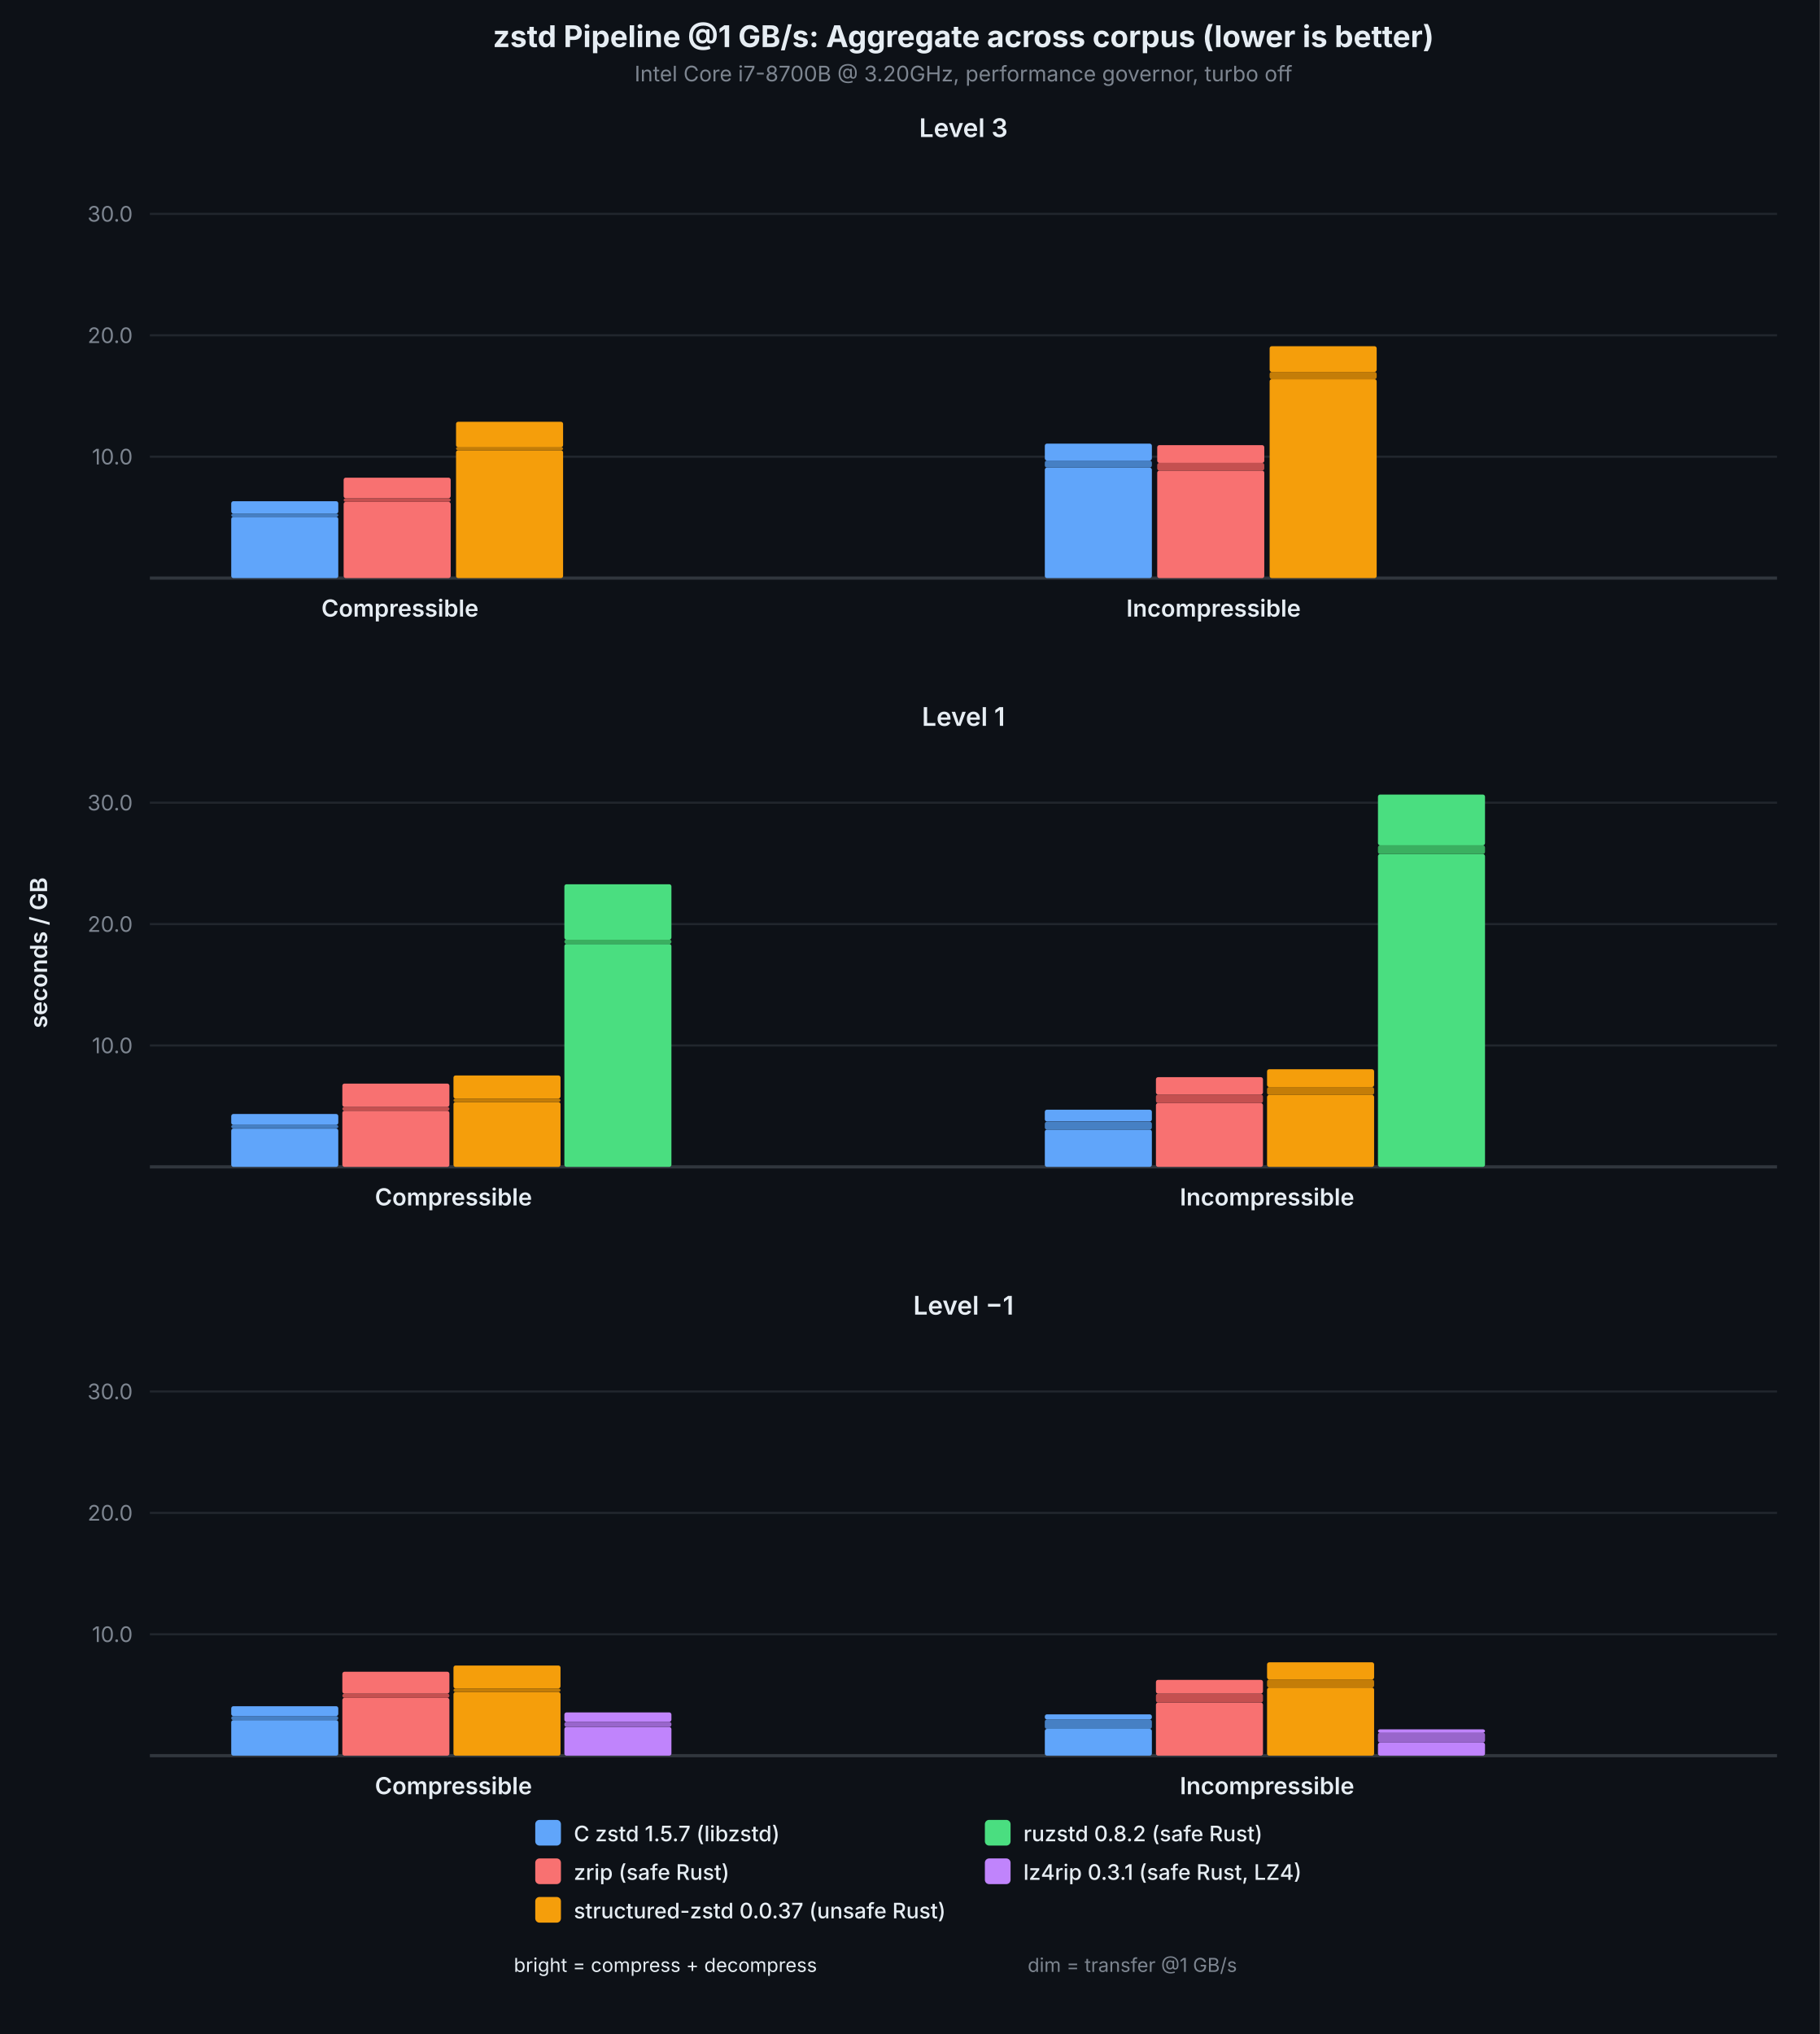
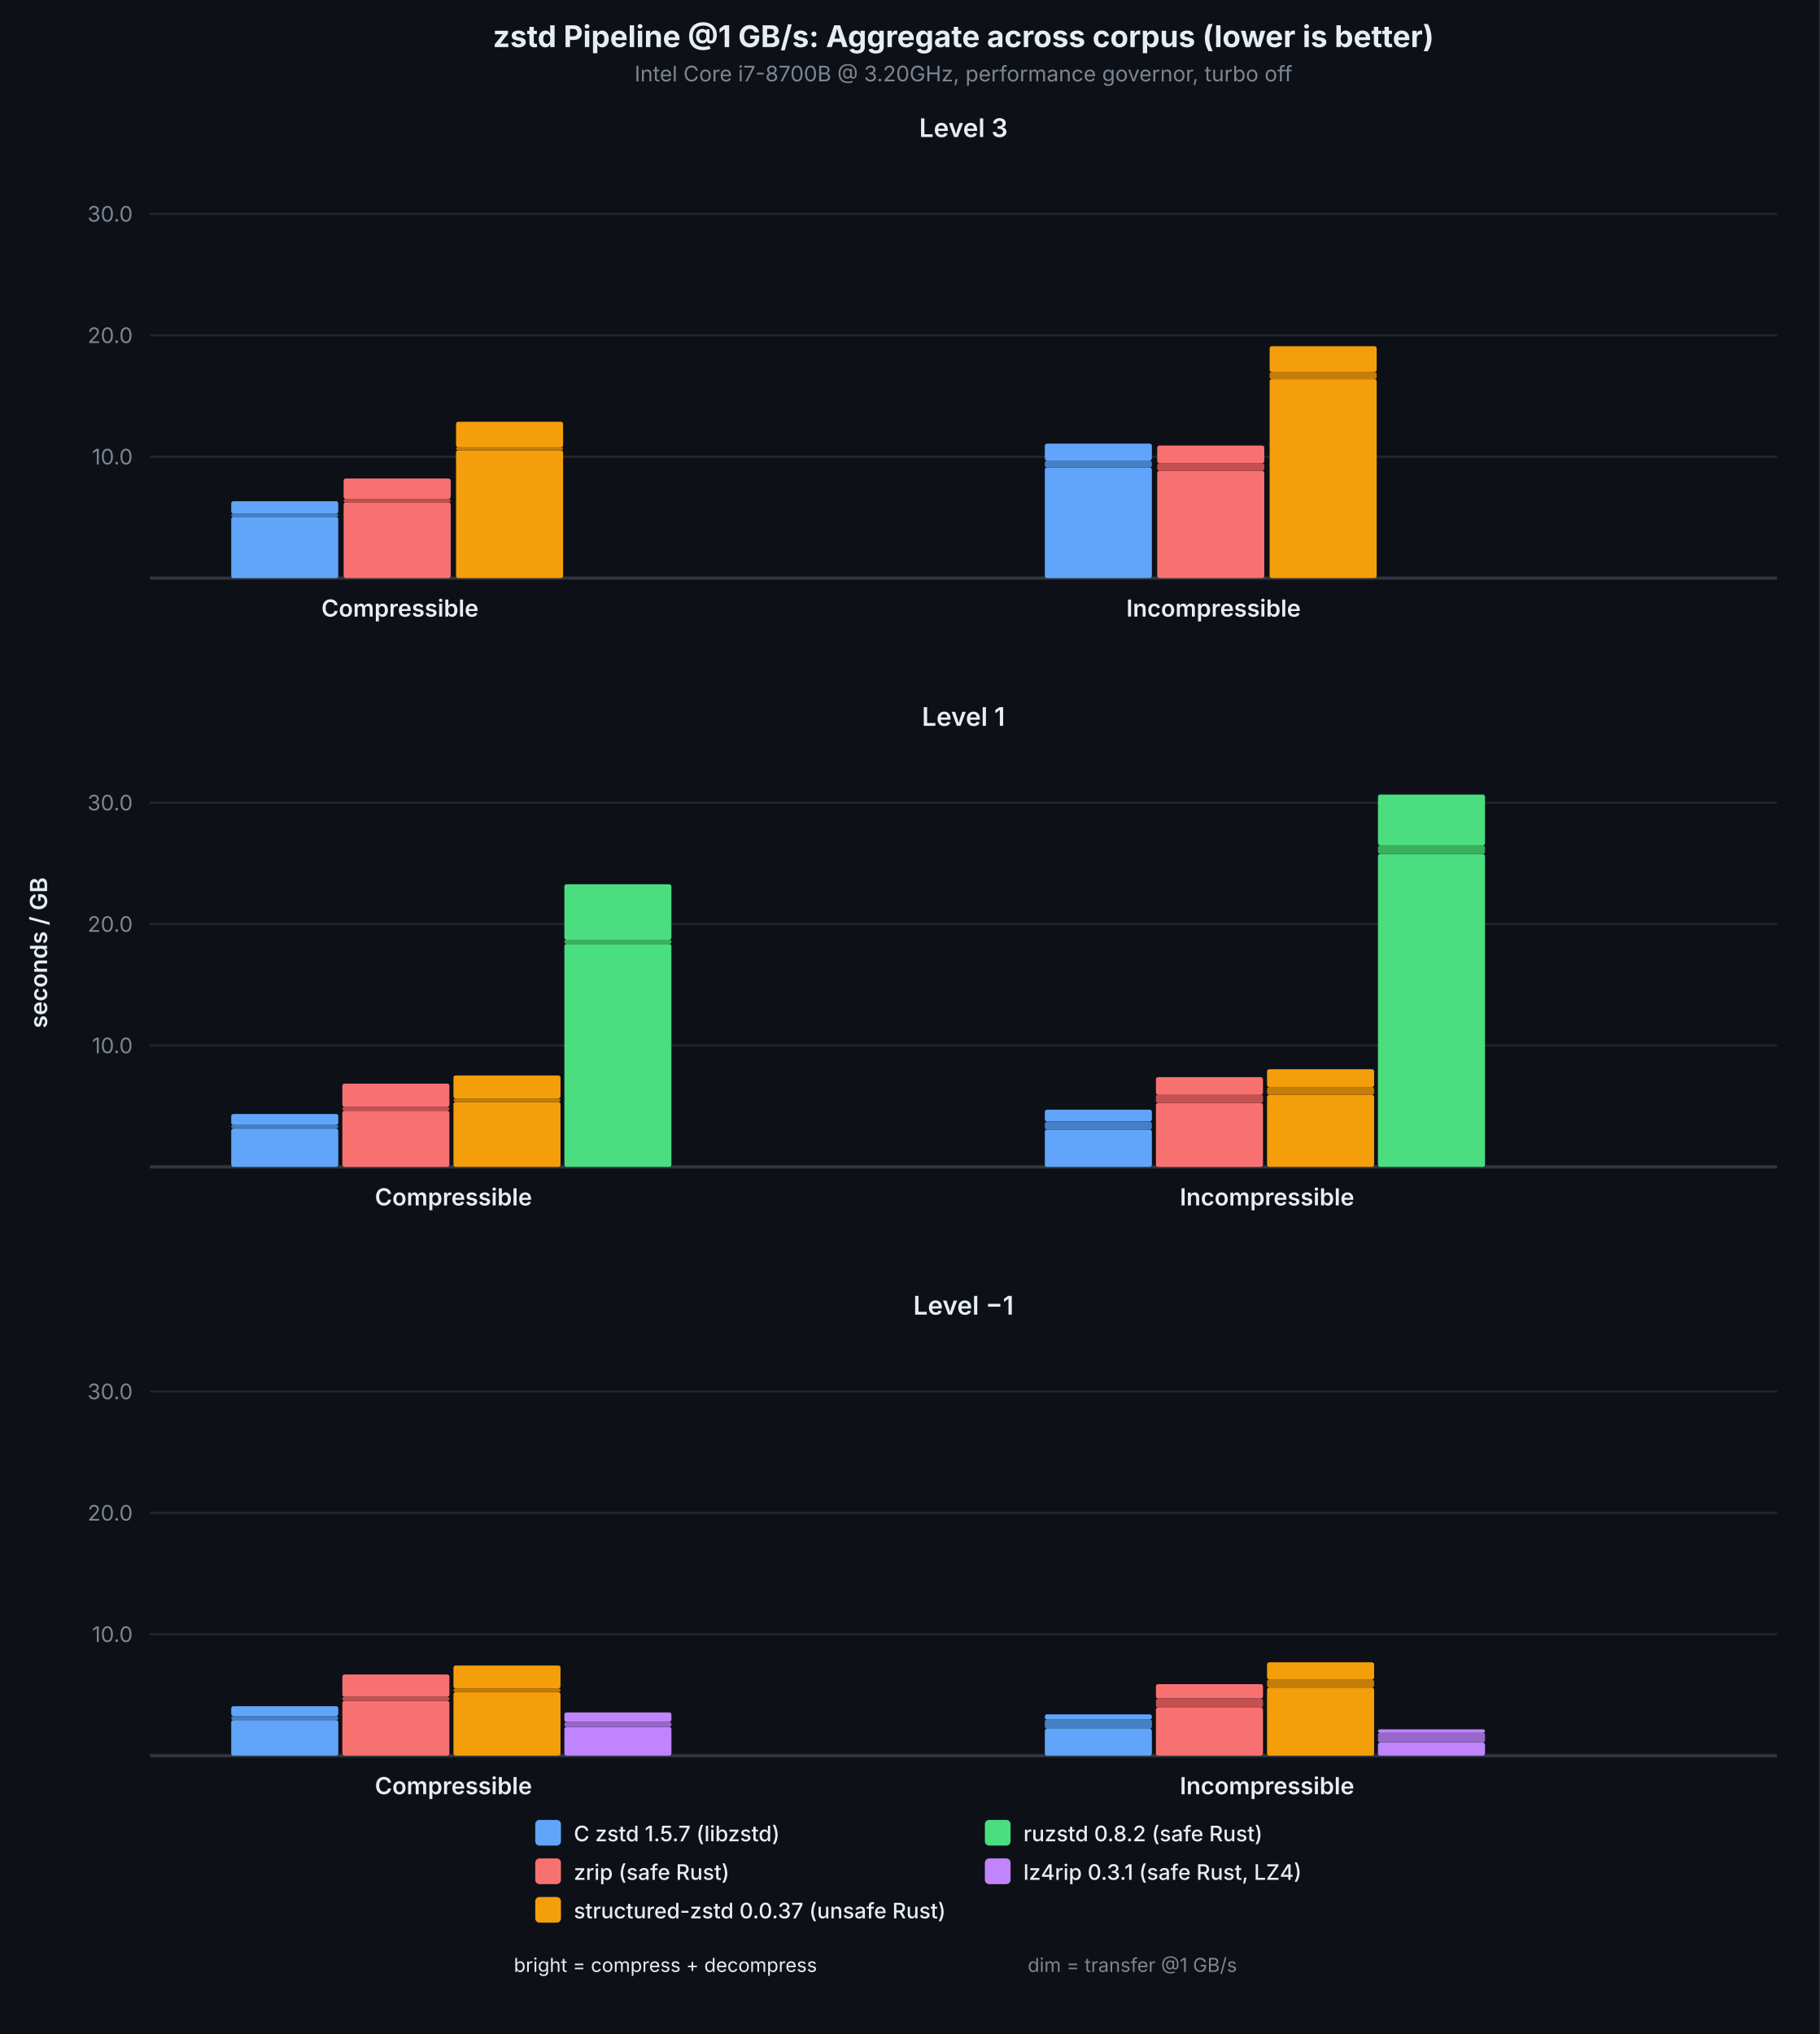
<svg xmlns="http://www.w3.org/2000/svg" viewBox="0 0 850 950" font-family="system-ui, -apple-system, sans-serif">
  <rect width="850" height="950" fill="#0d1117" />
  <text x="450.0" y="22" text-anchor="middle" fill="#e6edf3" font-size="14" font-weight="700">zstd Pipeline @1 GB/s: Aggregate across corpus (lower is better)</text>
  <text x="450.0" y="38" text-anchor="middle" fill="#7d8590" font-size="10">Intel Core i7-8700B @ 3.20GHz, performance governor, turbo off</text>
  <text x="22" y="445.0" text-anchor="middle" fill="#e6edf3" font-size="11" font-weight="600" transform="rotate(-90,22,445.0)">seconds / GB</text>
  <text x="450.0" y="64" text-anchor="middle" fill="#e6edf3" font-size="12" font-weight="600">Level 3</text>
  <line x1="70" y1="213.3" x2="830" y2="213.3" stroke="#21262d" stroke-width="1" />
  <text x="62" y="213.3" text-anchor="end" dominant-baseline="middle" fill="#7d8590" font-size="10">10.0</text>
  <line x1="70" y1="156.6" x2="830" y2="156.6" stroke="#21262d" stroke-width="1" />
  <text x="62" y="156.6" text-anchor="end" dominant-baseline="middle" fill="#7d8590" font-size="10">20.0</text>
  <line x1="70" y1="99.9" x2="830" y2="99.9" stroke="#21262d" stroke-width="1" />
  <text x="62" y="99.9" text-anchor="end" dominant-baseline="middle" fill="#7d8590" font-size="10">30.0</text>
  <line x1="70" y1="270" x2="830" y2="270" stroke="#30363d" stroke-width="1.5" />
  <rect x="108.0" y="241.4" width="50.0" height="28.6" fill="#60a5fa" rx="1" />
  <rect x="108.0" y="239.9" width="50.0" height="1.5" fill="#4680c4" rx="1" />
  <rect x="108.0" y="234.1" width="50.0" height="5.8" fill="#60a5fa" rx="1" />
-   <rect x="160.5" y="234.4" width="50.0" height="35.6" fill="#f87171" rx="1" />
-   <rect x="160.5" y="232.7" width="50.0" height="1.7" fill="#c45050" rx="1" />
-   <rect x="160.5" y="223.1" width="50.0" height="9.6" fill="#f87171" rx="1" />
+   <rect x="160.5" y="234.6" width="50.0" height="35.4" fill="#f87171" rx="1" />
+   <rect x="160.5" y="233.0" width="50.0" height="1.7" fill="#c45050" rx="1" />
+   <rect x="160.5" y="223.5" width="50.0" height="9.5" fill="#f87171" rx="1" />
  <rect x="213.0" y="210.3" width="50.0" height="59.7" fill="#f59e0b" rx="1" />
  <rect x="213.0" y="208.8" width="50.0" height="1.5" fill="#c47d08" rx="1" />
  <rect x="213.0" y="197.0" width="50.0" height="11.9" fill="#f59e0b" rx="1" />
  <text x="186.8" y="288" text-anchor="middle" fill="#e6edf3" font-size="11" font-weight="600">Compressible</text>
  <rect x="488.0" y="218.4" width="50.0" height="51.6" fill="#60a5fa" rx="1" />
  <rect x="488.0" y="215.1" width="50.0" height="3.3" fill="#4680c4" rx="1" />
  <rect x="488.0" y="207.2" width="50.0" height="7.9" fill="#60a5fa" rx="1" />
-   <rect x="540.5" y="219.8" width="50.0" height="50.2" fill="#f87171" rx="1" />
-   <rect x="540.5" y="216.2" width="50.0" height="3.6" fill="#c45050" rx="1" />
-   <rect x="540.5" y="207.9" width="50.0" height="8.3" fill="#f87171" rx="1" />
+   <rect x="540.5" y="219.9" width="50.0" height="50.1" fill="#f87171" rx="1" />
+   <rect x="540.5" y="216.3" width="50.0" height="3.6" fill="#c45050" rx="1" />
+   <rect x="540.5" y="208.1" width="50.0" height="8.2" fill="#f87171" rx="1" />
  <rect x="593.0" y="177.1" width="50.0" height="92.9" fill="#f59e0b" rx="1" />
  <rect x="593.0" y="173.7" width="50.0" height="3.4" fill="#c47d08" rx="1" />
  <rect x="593.0" y="161.7" width="50.0" height="12.0" fill="#f59e0b" rx="1" />
  <text x="566.8" y="288" text-anchor="middle" fill="#e6edf3" font-size="11" font-weight="600">Incompressible</text>
  <text x="450.0" y="339" text-anchor="middle" fill="#e6edf3" font-size="12" font-weight="600">Level 1</text>
  <line x1="70" y1="488.3" x2="830" y2="488.3" stroke="#21262d" stroke-width="1" />
  <text x="62" y="488.3" text-anchor="end" dominant-baseline="middle" fill="#7d8590" font-size="10">10.0</text>
  <line x1="70" y1="431.6" x2="830" y2="431.6" stroke="#21262d" stroke-width="1" />
  <text x="62" y="431.6" text-anchor="end" dominant-baseline="middle" fill="#7d8590" font-size="10">20.0</text>
  <line x1="70" y1="374.9" x2="830" y2="374.9" stroke="#21262d" stroke-width="1" />
  <text x="62" y="374.9" text-anchor="end" dominant-baseline="middle" fill="#7d8590" font-size="10">30.0</text>
  <line x1="70" y1="545" x2="830" y2="545" stroke="#30363d" stroke-width="1.5" />
  <rect x="108.0" y="527.1" width="50.0" height="17.9" fill="#60a5fa" rx="1" />
  <rect x="108.0" y="525.4" width="50.0" height="1.6" fill="#4680c4" rx="1" />
  <rect x="108.0" y="520.3" width="50.0" height="5.1" fill="#60a5fa" rx="1" />
  <rect x="159.9" y="518.8" width="50.0" height="26.2" fill="#f87171" rx="1" />
  <rect x="159.9" y="517.0" width="50.0" height="1.8" fill="#c45050" rx="1" />
  <rect x="159.9" y="506.1" width="50.0" height="10.9" fill="#f87171" rx="1" />
  <rect x="211.8" y="514.7" width="50.0" height="30.3" fill="#f59e0b" rx="1" />
  <rect x="211.8" y="513.1" width="50.0" height="1.6" fill="#c47d08" rx="1" />
  <rect x="211.8" y="502.3" width="50.0" height="10.8" fill="#f59e0b" rx="1" />
  <rect x="263.6" y="440.9" width="50.0" height="104.1" fill="#4ade80" rx="1" />
  <rect x="263.6" y="438.8" width="50.0" height="2.1" fill="#3aaf60" rx="1" />
  <rect x="263.6" y="413.0" width="50.0" height="25.9" fill="#4ade80" rx="1" />
  <text x="211.8" y="563" text-anchor="middle" fill="#e6edf3" font-size="11" font-weight="600">Compressible</text>
  <rect x="488.0" y="527.6" width="50.0" height="17.4" fill="#60a5fa" rx="1" />
  <rect x="488.0" y="523.9" width="50.0" height="3.7" fill="#4680c4" rx="1" />
  <rect x="488.0" y="518.3" width="50.0" height="5.5" fill="#60a5fa" rx="1" />
  <rect x="539.9" y="515.2" width="50.0" height="29.8" fill="#f87171" rx="1" />
  <rect x="539.9" y="511.2" width="50.0" height="4.0" fill="#c45050" rx="1" />
-   <rect x="539.9" y="503.1" width="50.0" height="8.1" fill="#f87171" rx="1" />
+   <rect x="539.9" y="503.1" width="50.0" height="8.2" fill="#f87171" rx="1" />
  <rect x="591.8" y="511.4" width="50.0" height="33.6" fill="#f59e0b" rx="1" />
  <rect x="591.8" y="507.7" width="50.0" height="3.7" fill="#c47d08" rx="1" />
  <rect x="591.8" y="499.4" width="50.0" height="8.3" fill="#f59e0b" rx="1" />
  <rect x="643.6" y="398.9" width="50.0" height="146.1" fill="#4ade80" rx="1" />
  <rect x="643.6" y="394.8" width="50.0" height="4.1" fill="#3aaf60" rx="1" />
  <rect x="643.6" y="371.1" width="50.0" height="23.7" fill="#4ade80" rx="1" />
  <text x="591.8" y="563" text-anchor="middle" fill="#e6edf3" font-size="11" font-weight="600">Incompressible</text>
  <text x="450.0" y="614" text-anchor="middle" fill="#e6edf3" font-size="12" font-weight="600">Level −1</text>
  <line x1="70" y1="763.3" x2="830" y2="763.3" stroke="#21262d" stroke-width="1" />
  <text x="62" y="763.3" text-anchor="end" dominant-baseline="middle" fill="#7d8590" font-size="10">10.0</text>
  <line x1="70" y1="706.6" x2="830" y2="706.6" stroke="#21262d" stroke-width="1" />
  <text x="62" y="706.6" text-anchor="end" dominant-baseline="middle" fill="#7d8590" font-size="10">20.0</text>
  <line x1="70" y1="649.9" x2="830" y2="649.9" stroke="#21262d" stroke-width="1" />
  <text x="62" y="649.9" text-anchor="end" dominant-baseline="middle" fill="#7d8590" font-size="10">30.0</text>
  <line x1="70" y1="820" x2="830" y2="820" stroke="#30363d" stroke-width="1.5" />
  <rect x="108.0" y="803.4" width="50.0" height="16.6" fill="#60a5fa" rx="1" />
  <rect x="108.0" y="801.5" width="50.0" height="1.9" fill="#4680c4" rx="1" />
  <rect x="108.0" y="796.9" width="50.0" height="4.6" fill="#60a5fa" rx="1" />
-   <rect x="159.9" y="793.0" width="50.0" height="27.0" fill="#f87171" rx="1" />
-   <rect x="159.9" y="791.0" width="50.0" height="2.0" fill="#c45050" rx="1" />
-   <rect x="159.9" y="780.8" width="50.0" height="10.2" fill="#f87171" rx="1" />
+   <rect x="159.9" y="794.4" width="50.0" height="25.6" fill="#f87171" rx="1" />
+   <rect x="159.9" y="792.5" width="50.0" height="1.9" fill="#c45050" rx="1" />
+   <rect x="159.9" y="782.1" width="50.0" height="10.4" fill="#f87171" rx="1" />
  <rect x="211.8" y="790.3" width="50.0" height="29.7" fill="#f59e0b" rx="1" />
  <rect x="211.8" y="788.6" width="50.0" height="1.7" fill="#c47d08" rx="1" />
  <rect x="211.8" y="777.9" width="50.0" height="10.7" fill="#f59e0b" rx="1" />
  <rect x="263.6" y="806.6" width="50.0" height="13.4" fill="#c084fc" rx="1" />
  <rect x="263.6" y="804.2" width="50.0" height="2.4" fill="#9966cc" rx="1" />
  <rect x="263.6" y="799.8" width="50.0" height="4.4" fill="#c084fc" rx="1" />
  <text x="211.8" y="838" text-anchor="middle" fill="#e6edf3" font-size="11" font-weight="600">Compressible</text>
  <rect x="488.0" y="807.5" width="50.0" height="12.5" fill="#60a5fa" rx="1" />
  <rect x="488.0" y="803.1" width="50.0" height="4.4" fill="#4680c4" rx="1" />
  <rect x="488.0" y="800.7" width="50.0" height="2.4" fill="#60a5fa" rx="1" />
-   <rect x="539.9" y="795.2" width="50.0" height="24.8" fill="#f87171" rx="1" />
-   <rect x="539.9" y="791.0" width="50.0" height="4.2" fill="#c45050" rx="1" />
-   <rect x="539.9" y="784.6" width="50.0" height="6.4" fill="#f87171" rx="1" />
+   <rect x="539.9" y="797.5" width="50.0" height="22.5" fill="#f87171" rx="1" />
+   <rect x="539.9" y="793.4" width="50.0" height="4.2" fill="#c45050" rx="1" />
+   <rect x="539.9" y="786.6" width="50.0" height="6.7" fill="#f87171" rx="1" />
  <rect x="591.8" y="788.2" width="50.0" height="31.8" fill="#f59e0b" rx="1" />
  <rect x="591.8" y="784.4" width="50.0" height="3.8" fill="#c47d08" rx="1" />
  <rect x="591.8" y="776.4" width="50.0" height="8.0" fill="#f59e0b" rx="1" />
  <rect x="643.6" y="813.9" width="50.0" height="6.1" fill="#c084fc" rx="1" />
  <rect x="643.6" y="809.2" width="50.0" height="4.7" fill="#9966cc" rx="1" />
  <rect x="643.6" y="807.7" width="50.0" height="1.6" fill="#c084fc" rx="1" />
  <text x="591.8" y="838" text-anchor="middle" fill="#e6edf3" font-size="11" font-weight="600">Incompressible</text>
  <rect x="250" y="850" width="12" height="12" fill="#60a5fa" rx="2" />
  <text x="268" y="860" fill="#e6edf3" font-size="10" font-weight="500">C zstd 1.5.7 (libzstd)</text>
  <rect x="250" y="868" width="12" height="12" fill="#f87171" rx="2" />
  <text x="268" y="878" fill="#e6edf3" font-size="10" font-weight="500">zrip (safe Rust)</text>
  <rect x="250" y="886" width="12" height="12" fill="#f59e0b" rx="2" />
  <text x="268" y="896" fill="#e6edf3" font-size="10" font-weight="500">structured-zstd 0.0.37 (unsafe Rust)</text>
  <rect x="460" y="850" width="12" height="12" fill="#4ade80" rx="2" />
  <text x="478" y="860" fill="#e6edf3" font-size="10" font-weight="500">ruzstd 0.8.2 (safe Rust)</text>
  <rect x="460" y="868" width="12" height="12" fill="#c084fc" rx="2" />
  <text x="478" y="878" fill="#e6edf3" font-size="10" font-weight="500">lz4rip 0.3.1 (safe Rust, LZ4)</text>
  <text x="240" y="921" fill="#e6edf3" font-size="9">bright = compress + decompress</text>
  <text x="480" y="921" fill="#7d8590" font-size="9">dim = transfer @1 GB/s</text>
</svg>
